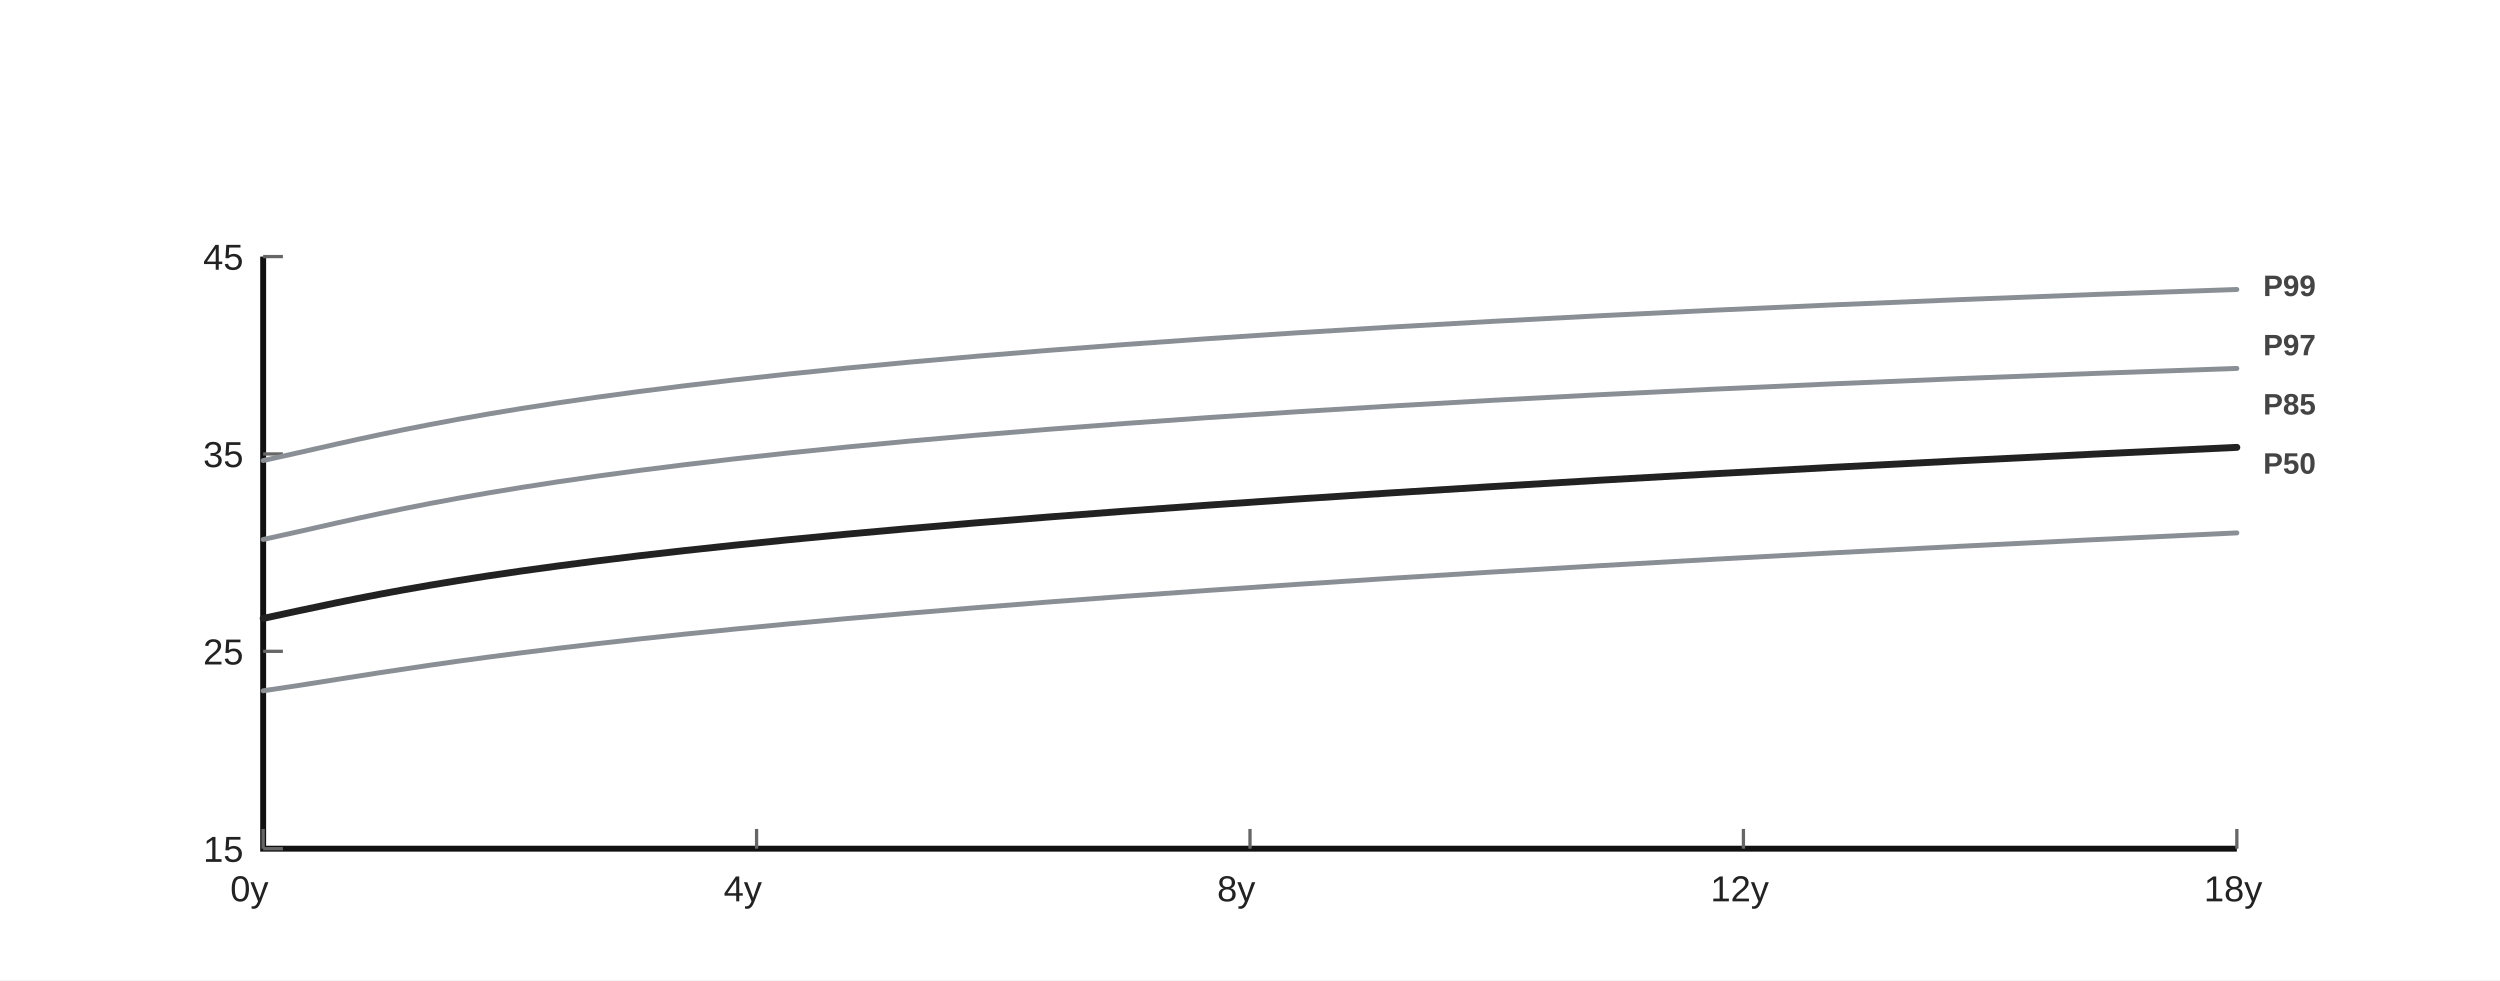
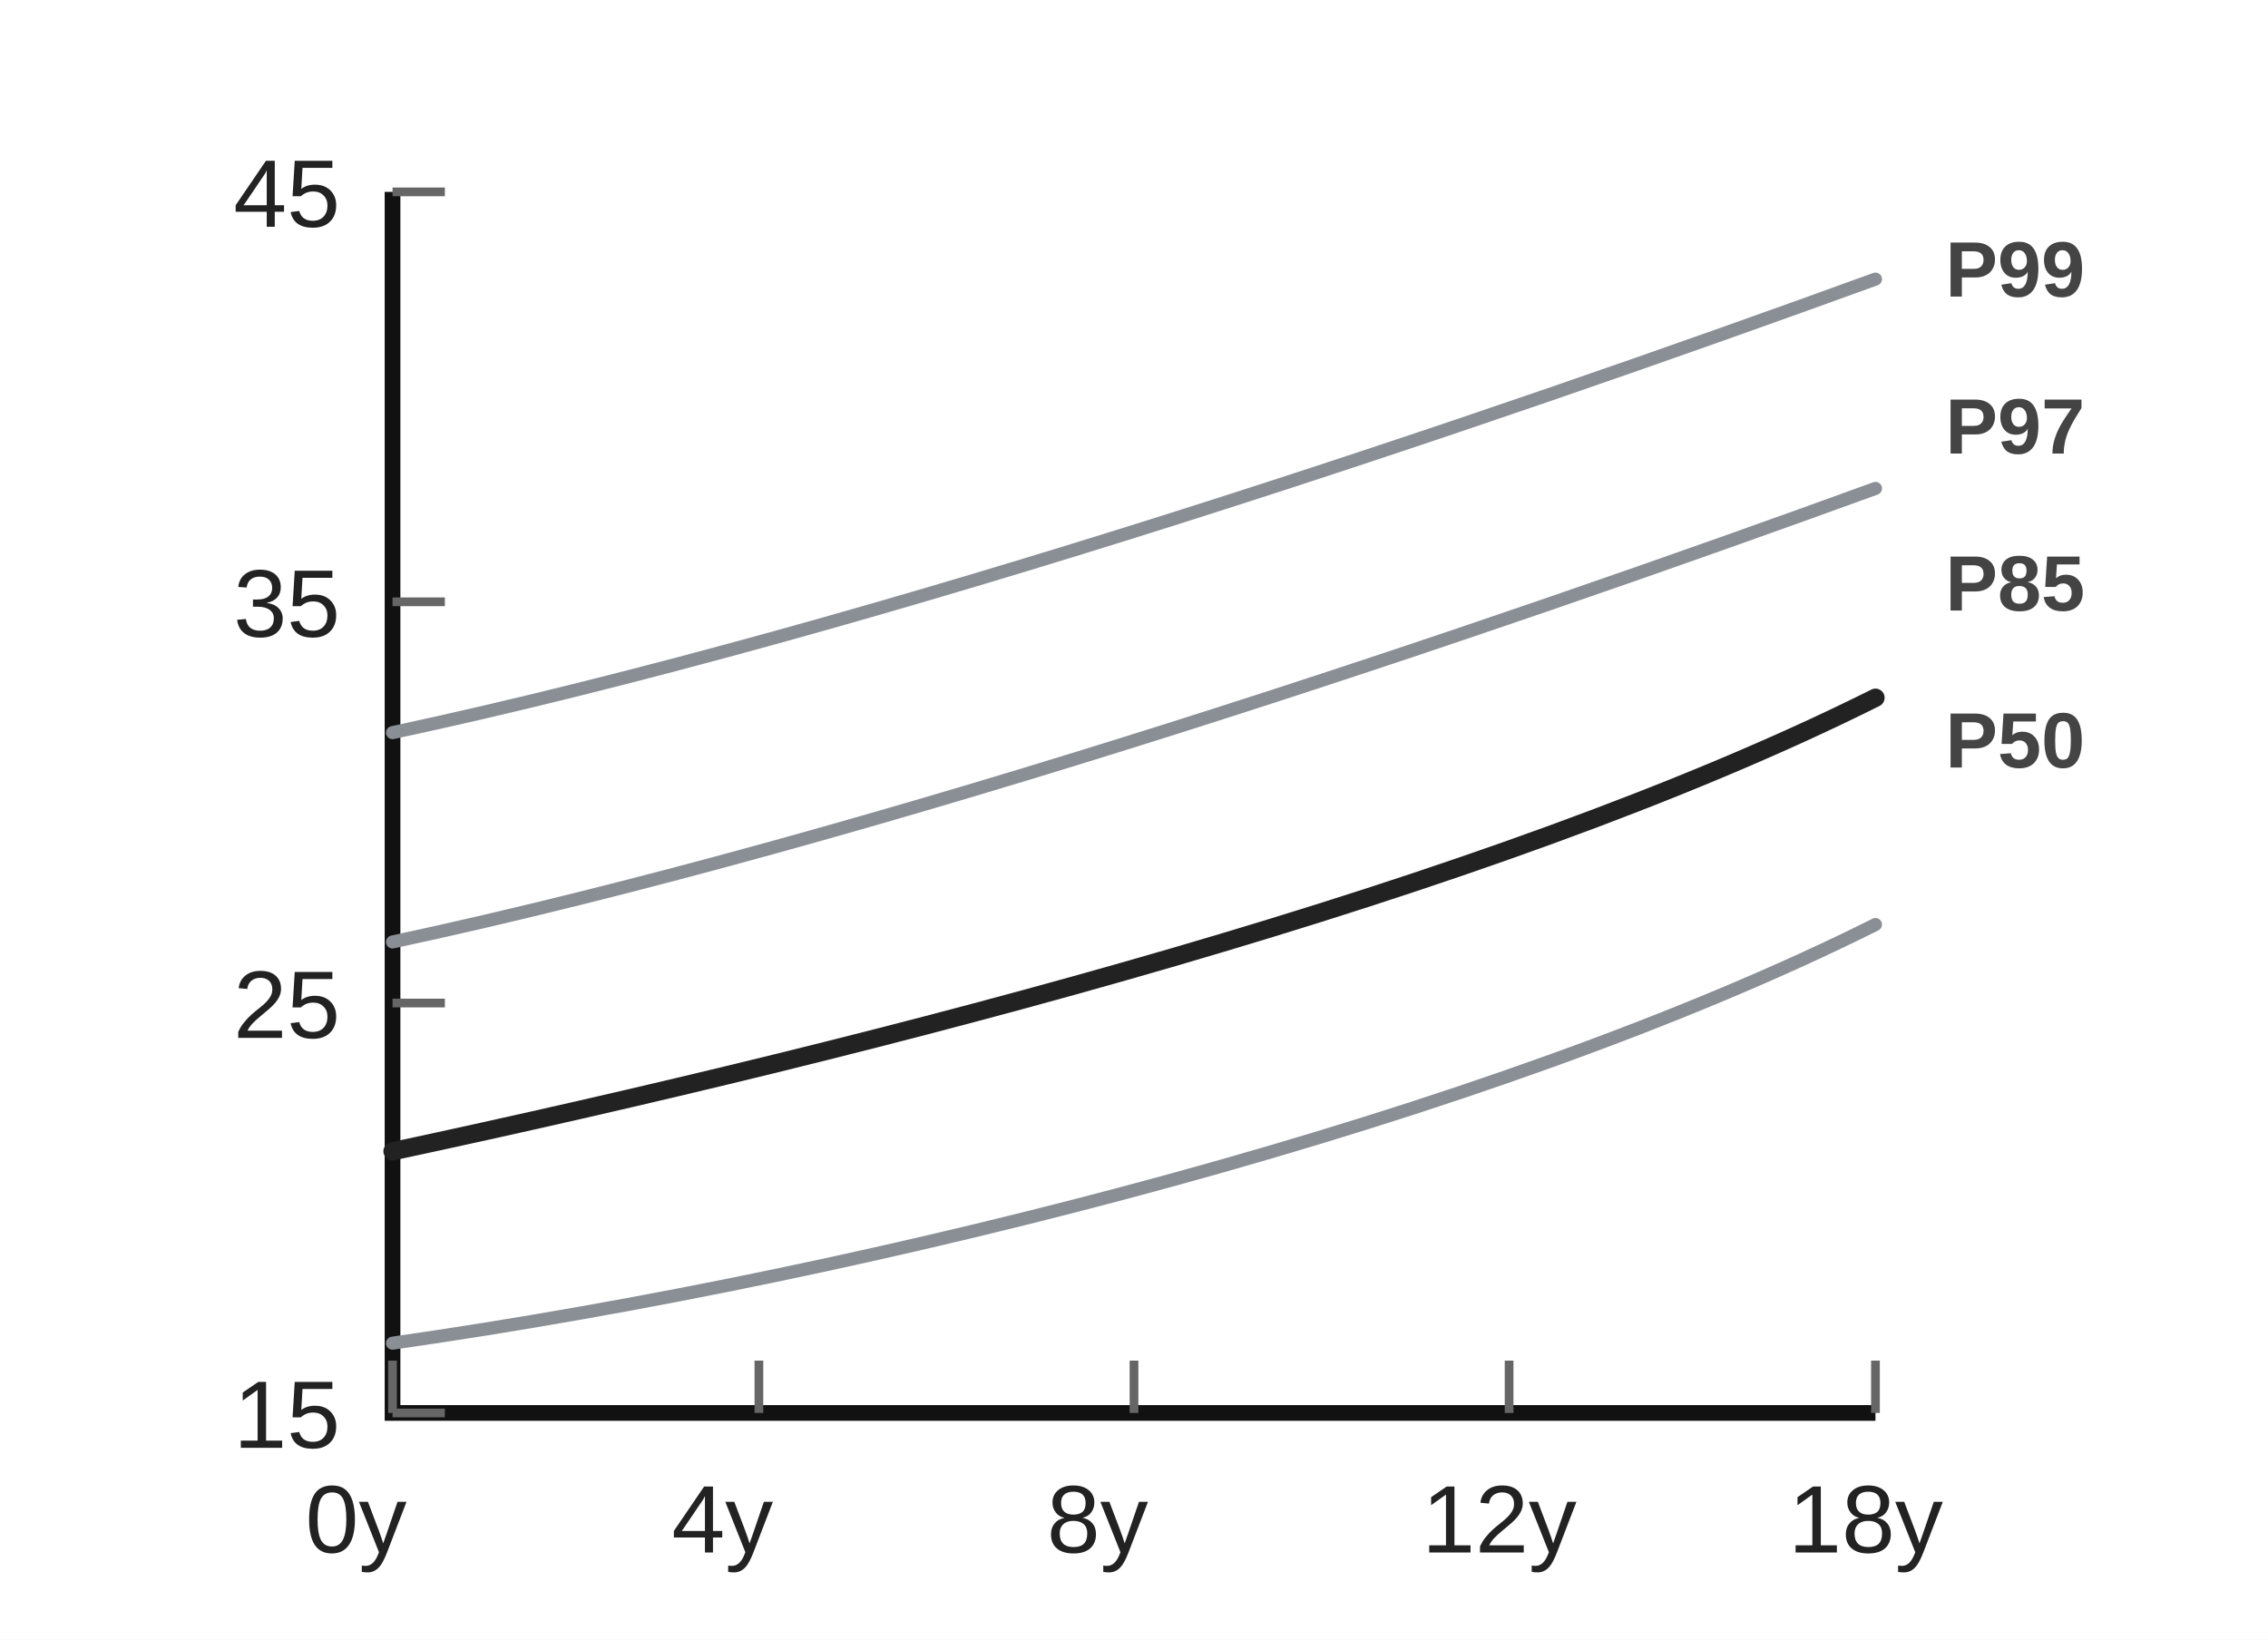
- <svg xmlns="http://www.w3.org/2000/svg" viewBox="0 0 760 298" role="img" aria-label="IAP Boys Extended BMI Charts">
+ <svg xmlns="http://www.w3.org/2000/svg" viewBox="0 0 260 188" role="img" aria-label="IAP Boys Extended BMI Charts">
  <style>
    .axis { stroke: #111; stroke-width: 1.8; fill: none; }
    .tick { stroke: #666; stroke-width: 1; }
    .label { fill: #222; font: 11px Arial, sans-serif; }
    .ylabel { fill: #222; font: 11px Arial, sans-serif; text-anchor: end; }
    .curve { fill: none; stroke: #8a8f96; stroke-width: 1.5; stroke-linecap: round; }
    .median { fill: none; stroke: #222; stroke-width: 2.1; stroke-linecap: round; }
    .percentile { fill: #444; font: 700 9px Arial, sans-serif; }
  </style>
-   <rect x="0" y="0" width="760" height="298" fill="#fff" />
-   <path class="axis" d="M80 78 V258 H680" />
-   <path class="tick" d="M80 258 V252" />
-   <text class="label" x="70" y="274">0y</text>
-   <path class="tick" d="M230 258 V252" />
-   <text class="label" x="220" y="274">4y</text>
-   <path class="tick" d="M380 258 V252" />
-   <text class="label" x="370" y="274">8y</text>
-   <path class="tick" d="M530 258 V252" />
-   <text class="label" x="520" y="274">12y</text>
-   <path class="tick" d="M680 258 V252" />
-   <text class="label" x="670" y="274">18y</text>
-   <path class="tick" d="M80 78 H86" />
-   <text class="ylabel" x="74" y="82">45</text>
-   <path class="tick" d="M80 138 H86" />
-   <text class="ylabel" x="74" y="142">35</text>
-   <path class="tick" d="M80 198 H86" />
-   <text class="ylabel" x="74" y="202">25</text>
-   <path class="tick" d="M80 258 H86" />
-   <text class="ylabel" x="74" y="262">15</text>
-   <path class="curve" d="M80 140 C136 128, 206 104, 680 88" />
-   <path class="curve" d="M80 164 C136 152, 206 128, 680 112" />
-   <path class="median" d="M80 188 C136 176, 206 158, 680 136" />
-   <path class="curve" d="M80 210 C136 202, 206 184, 680 162" />
-   <text class="percentile" x="688" y="90">P99</text>
-   <text class="percentile" x="688" y="108">P97</text>
-   <text class="percentile" x="688" y="126">P85</text>
-   <text class="percentile" x="688" y="144">P50</text>
+   <rect x="0" y="0" width="260" height="188" fill="#fff" />
+   <path class="axis" d="M45 22 V162 H215" />
+   <path class="tick" d="M45 162 V156" />
+   <text class="label" x="35" y="178">0y</text>
+   <path class="tick" d="M87 162 V156" />
+   <text class="label" x="77" y="178">4y</text>
+   <path class="tick" d="M130 162 V156" />
+   <text class="label" x="120" y="178">8y</text>
+   <path class="tick" d="M173 162 V156" />
+   <text class="label" x="163" y="178">12y</text>
+   <path class="tick" d="M215 162 V156" />
+   <text class="label" x="205" y="178">18y</text>
+   <path class="tick" d="M45 22 H51" />
+   <text class="ylabel" x="39" y="26">45</text>
+   <path class="tick" d="M45 69 H51" />
+   <text class="ylabel" x="39" y="73">35</text>
+   <path class="tick" d="M45 115 H51" />
+   <text class="ylabel" x="39" y="119">25</text>
+   <path class="tick" d="M45 162 H51" />
+   <text class="ylabel" x="39" y="166">15</text>
+   <path class="curve" d="M45 84 C101 72, 171 48, 215 32" />
+   <path class="curve" d="M45 108 C101 96, 171 72, 215 56" />
+   <path class="median" d="M45 132 C101 120, 171 102, 215 80" />
+   <path class="curve" d="M45 154 C101 146, 171 128, 215 106" />
+   <text class="percentile" x="223" y="34">P99</text>
+   <text class="percentile" x="223" y="52">P97</text>
+   <text class="percentile" x="223" y="70">P85</text>
+   <text class="percentile" x="223" y="88">P50</text>
</svg>
